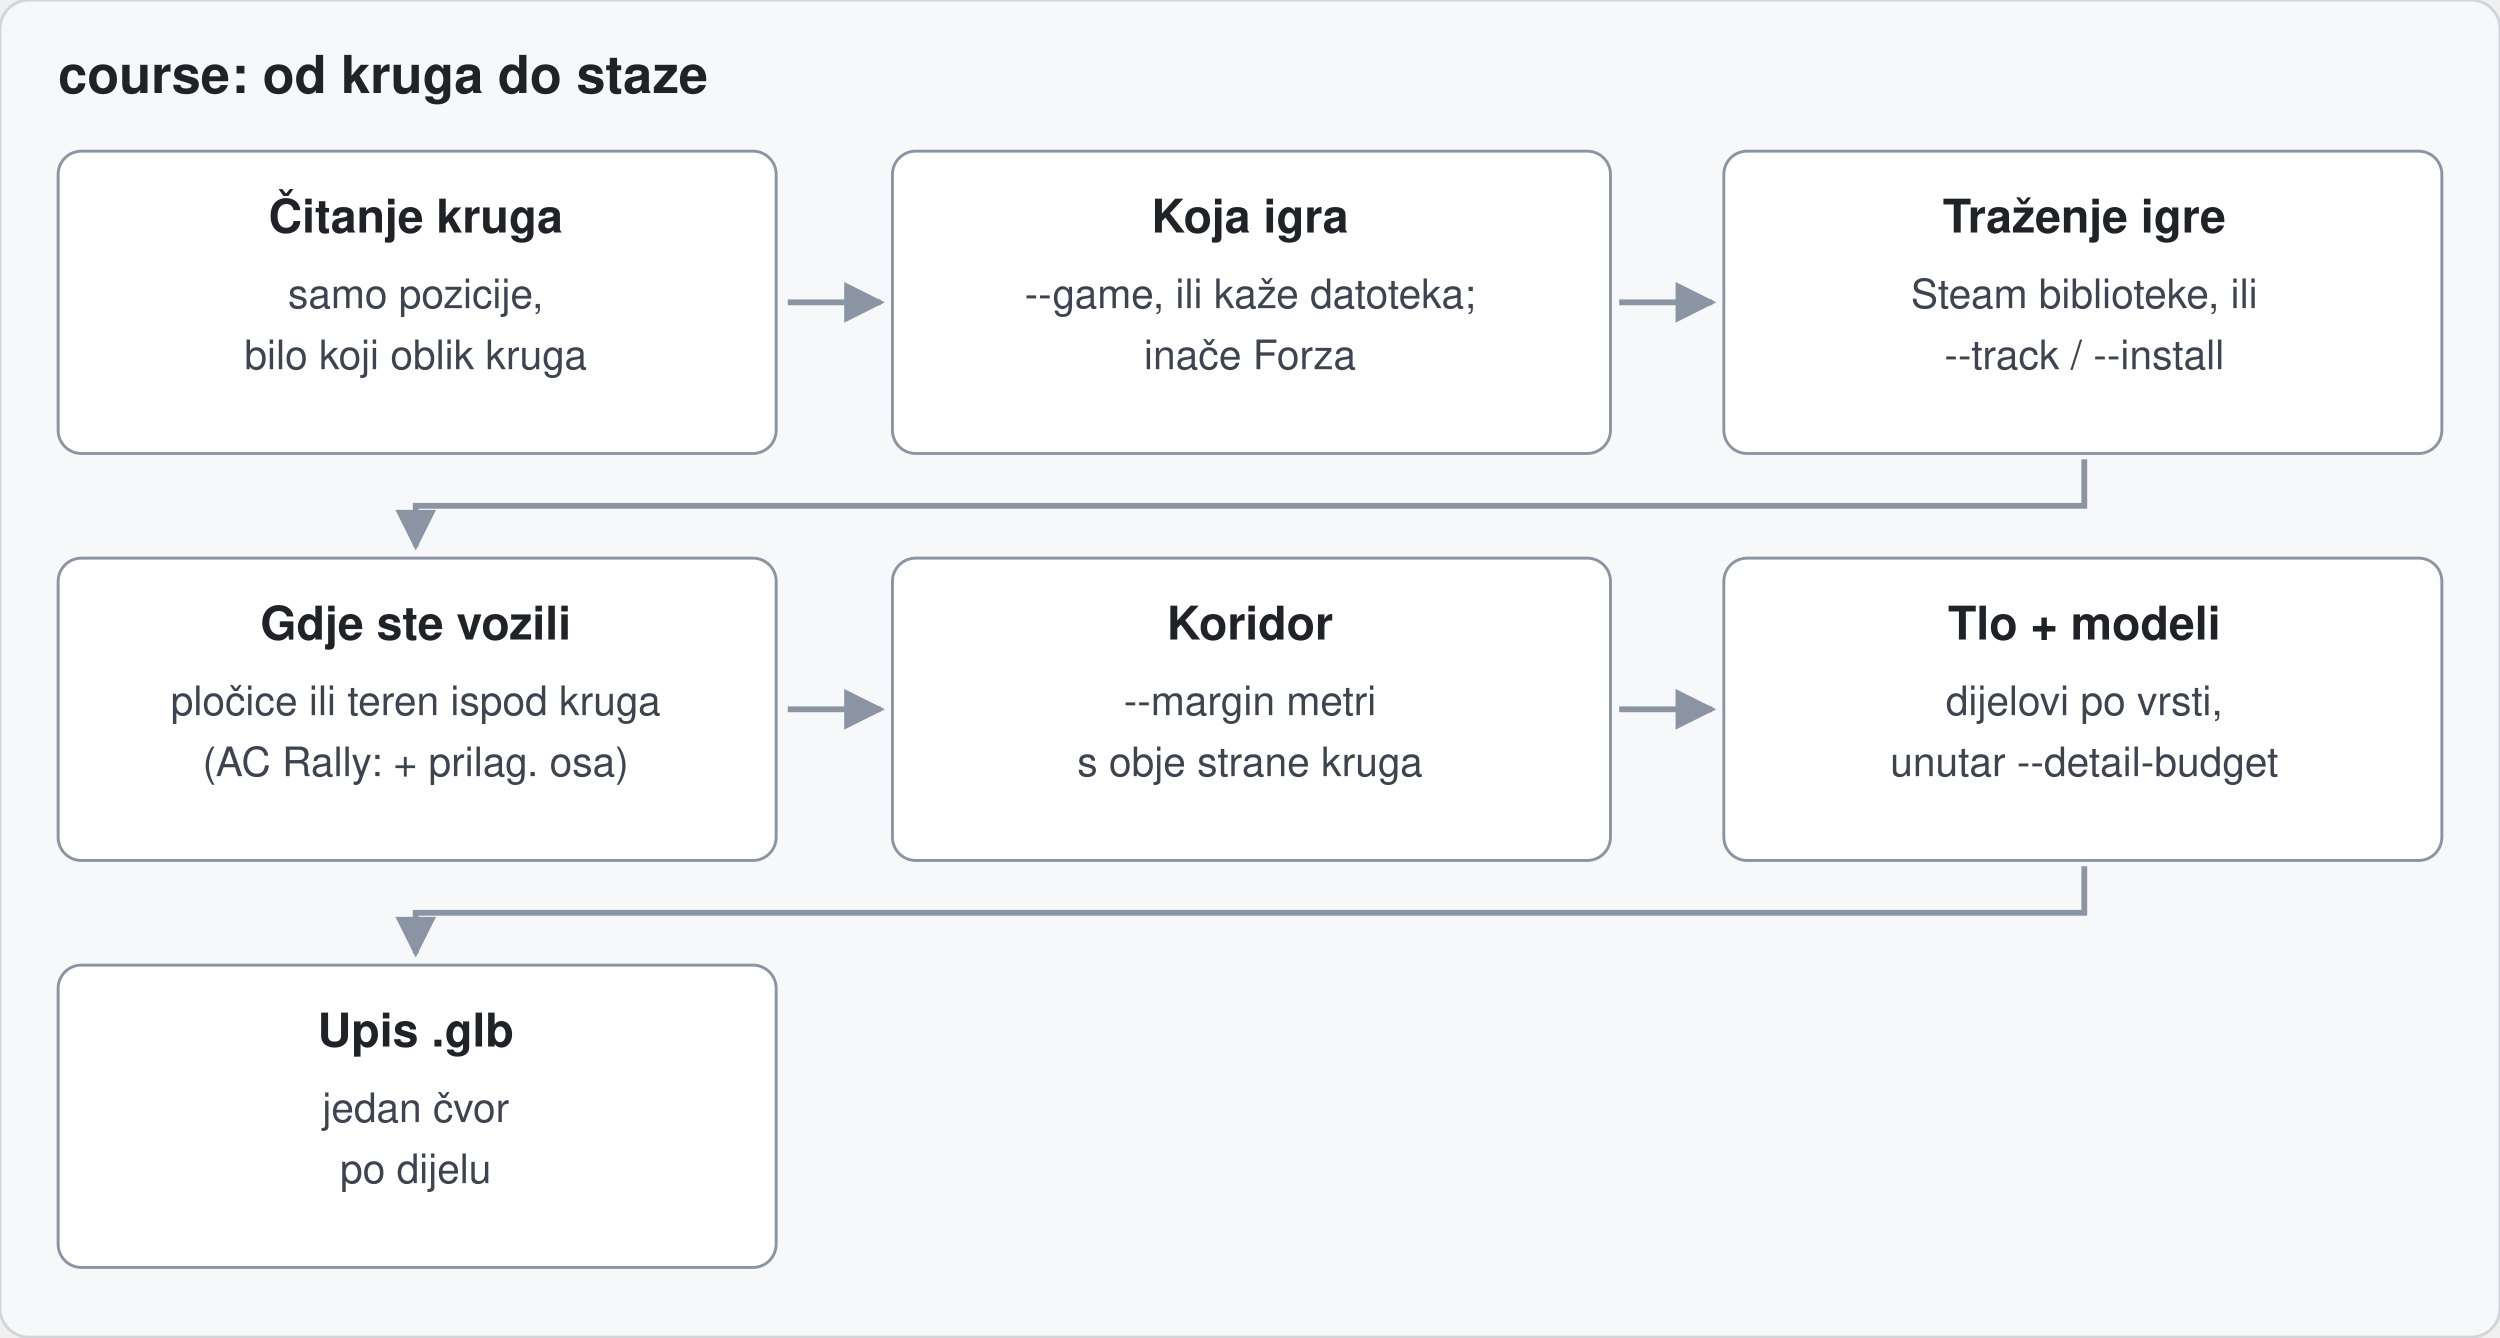
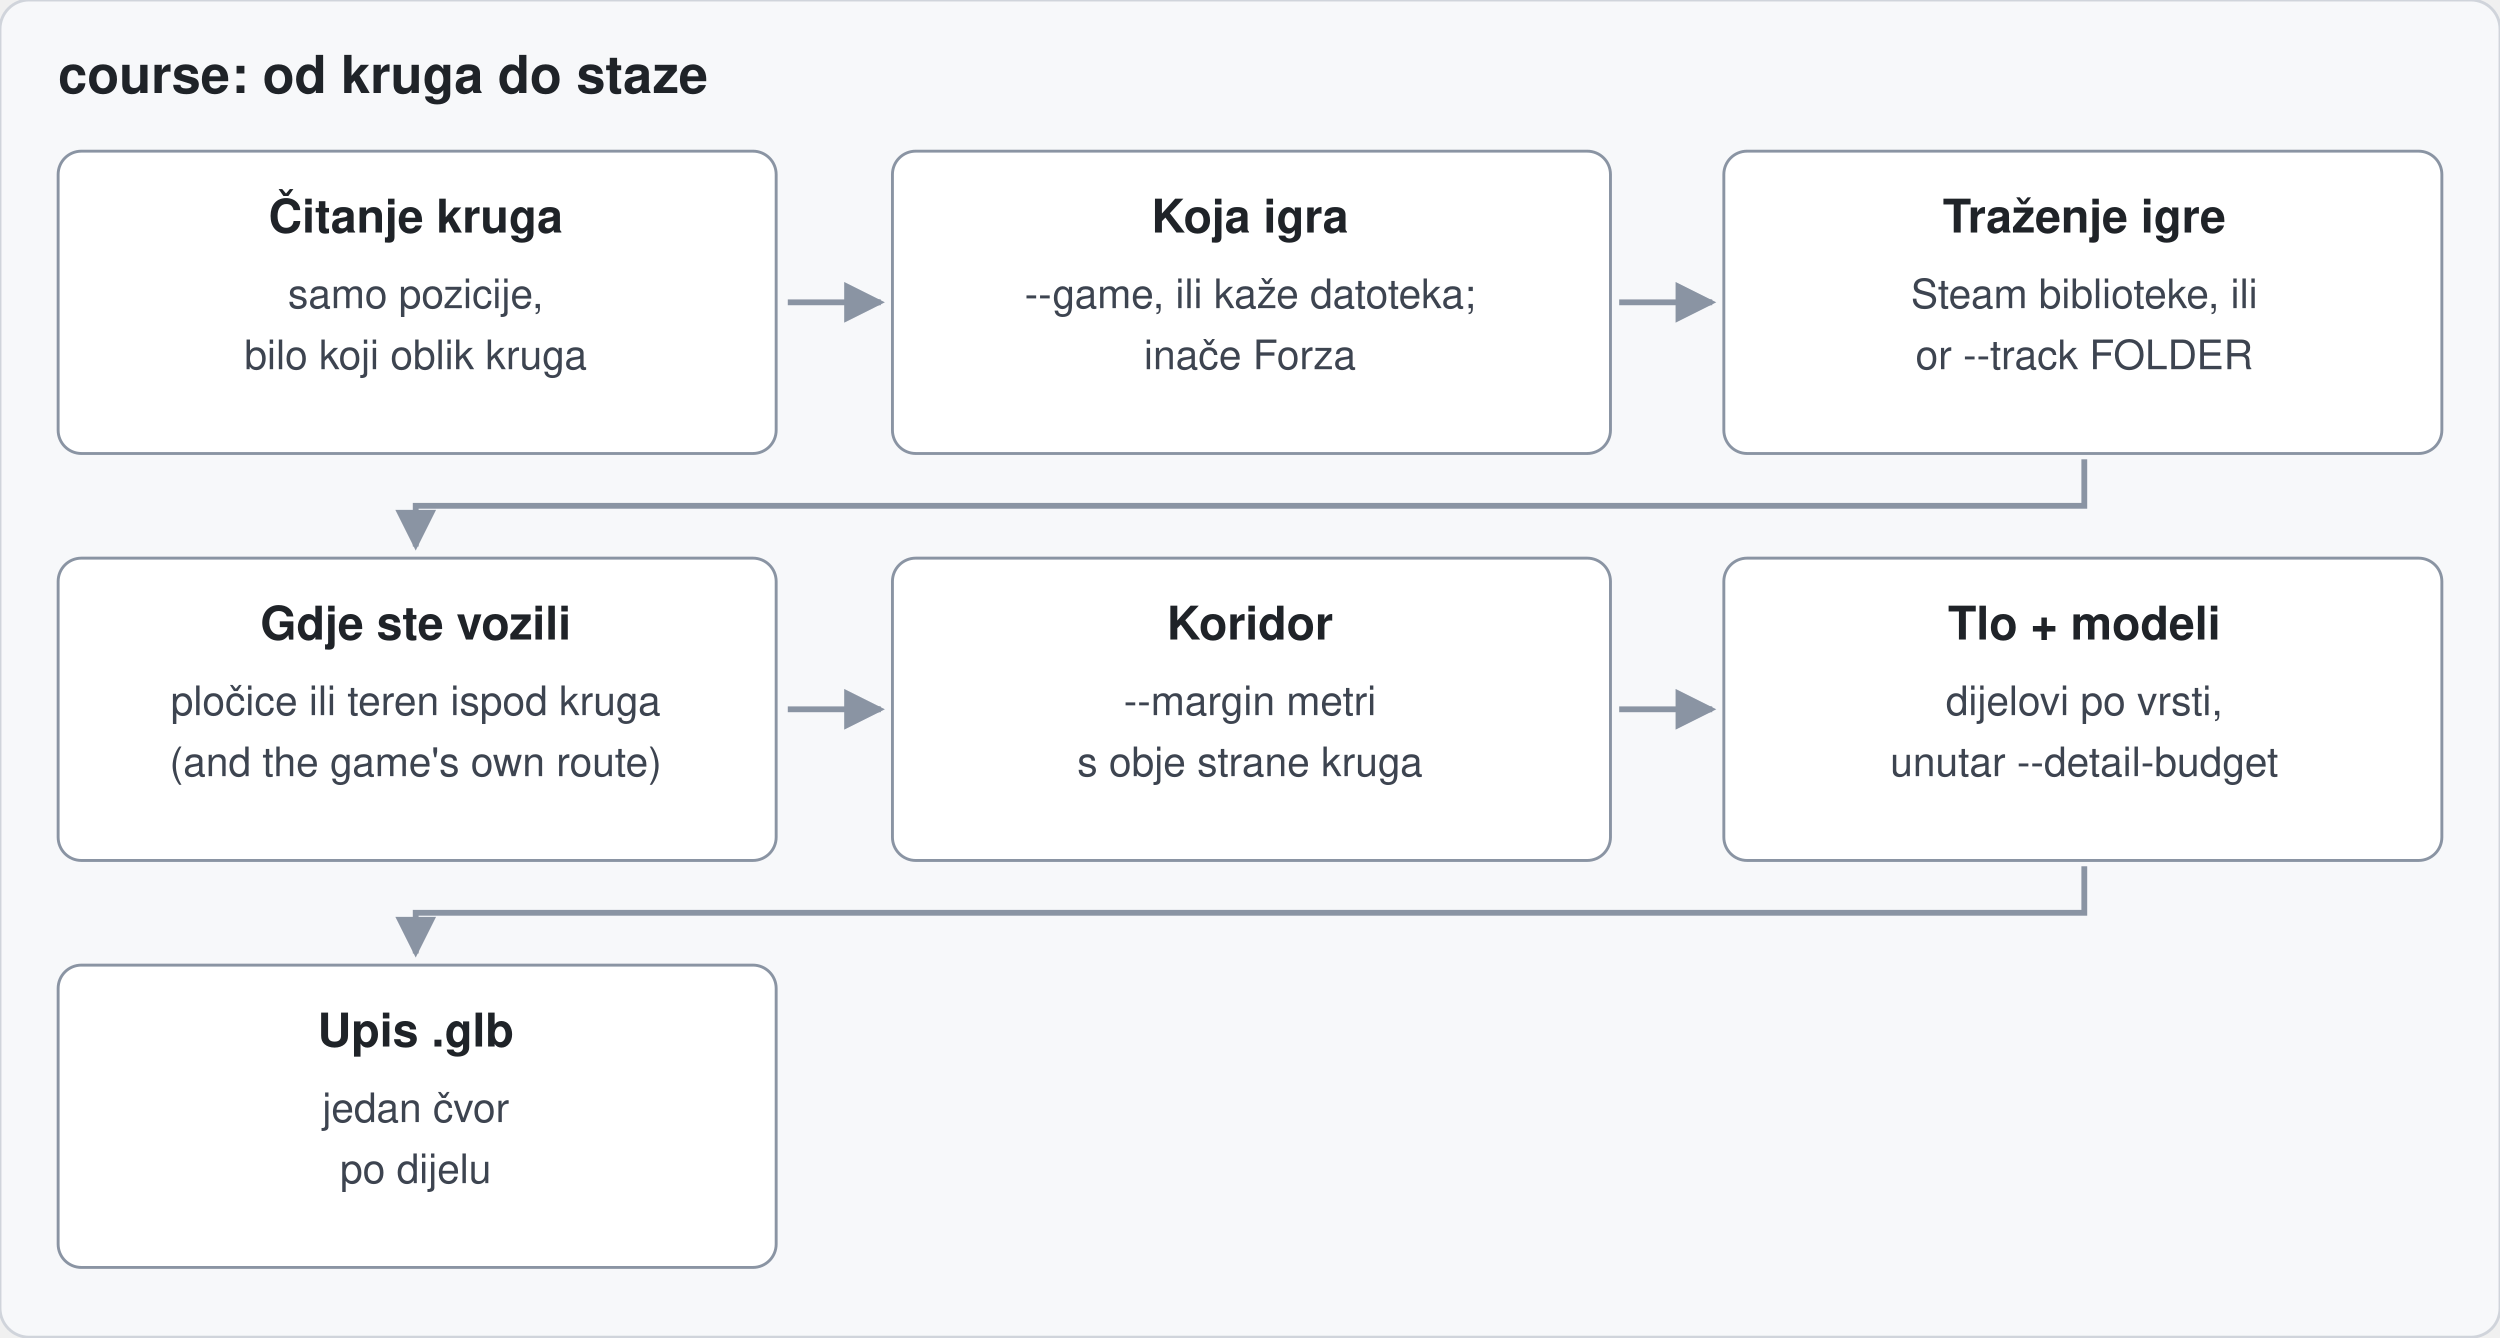
<svg xmlns="http://www.w3.org/2000/svg" width="860" height="460" viewBox="0 0 860 460" role="img" aria-label="course: from a lap to a course">
  <rect width="860" height="460" rx="10" fill="#f7f8fa" stroke="#d0d4db" />
  <defs>
    <marker id="a" viewBox="0 0 10 10" refX="9" refY="5" markerWidth="7" markerHeight="7" orient="auto-start-reverse">
      <path d="M0,0 L10,5 L0,10 z" fill="#8a94a3" />
    </marker>
  </defs>
  <text x="20" y="32" font-family="Segoe UI,Helvetica,Arial,sans-serif" font-size="18" font-weight="600" fill="#1f2328" text-anchor="start">course: od kruga do staze</text>
  <rect x="20" y="52" width="247" height="104" rx="8" fill="#ffffff" stroke="#8a94a3" />
  <text x="143" y="80" font-family="Segoe UI,Helvetica,Arial,sans-serif" font-size="16" font-weight="600" fill="#1f2328" text-anchor="middle">Čitanje kruga</text>
  <text x="143" y="106" font-family="Segoe UI,Helvetica,Arial,sans-serif" font-size="14" font-weight="400" fill="#3d4450" text-anchor="middle">samo pozicije,</text>
  <text x="143" y="127" font-family="Segoe UI,Helvetica,Arial,sans-serif" font-size="14" font-weight="400" fill="#3d4450" text-anchor="middle">bilo koji oblik kruga</text>
  <rect x="307" y="52" width="247" height="104" rx="8" fill="#ffffff" stroke="#8a94a3" />
  <text x="430" y="80" font-family="Segoe UI,Helvetica,Arial,sans-serif" font-size="16" font-weight="600" fill="#1f2328" text-anchor="middle">Koja igra</text>
  <text x="430" y="106" font-family="Segoe UI,Helvetica,Arial,sans-serif" font-size="14" font-weight="400" fill="#3d4450" text-anchor="middle">--game, ili kaže datoteka;</text>
  <text x="430" y="127" font-family="Segoe UI,Helvetica,Arial,sans-serif" font-size="14" font-weight="400" fill="#3d4450" text-anchor="middle">inače Forza</text>
  <rect x="593" y="52" width="247" height="104" rx="8" fill="#ffffff" stroke="#8a94a3" />
  <text x="717" y="80" font-family="Segoe UI,Helvetica,Arial,sans-serif" font-size="16" font-weight="600" fill="#1f2328" text-anchor="middle">Traženje igre</text>
  <text x="717" y="106" font-family="Segoe UI,Helvetica,Arial,sans-serif" font-size="14" font-weight="400" fill="#3d4450" text-anchor="middle">Steam biblioteke, ili</text>
-   <text x="717" y="127" font-family="Segoe UI,Helvetica,Arial,sans-serif" font-size="14" font-weight="400" fill="#3d4450" text-anchor="middle">--track / --install</text>
+   <text x="717" y="127" font-family="Segoe UI,Helvetica,Arial,sans-serif" font-size="14" font-weight="400" fill="#3d4450" text-anchor="middle">or --track FOLDER</text>
  <rect x="20" y="192" width="247" height="104" rx="8" fill="#ffffff" stroke="#8a94a3" />
  <text x="143" y="220" font-family="Segoe UI,Helvetica,Arial,sans-serif" font-size="16" font-weight="600" fill="#1f2328" text-anchor="middle">Gdje ste vozili</text>
  <text x="143" y="246" font-family="Segoe UI,Helvetica,Arial,sans-serif" font-size="14" font-weight="400" fill="#3d4450" text-anchor="middle">pločice ili teren ispod kruga</text>
-   <text x="143" y="267" font-family="Segoe UI,Helvetica,Arial,sans-serif" font-size="14" font-weight="400" fill="#3d4450" text-anchor="middle">(AC Rally: + prilag. osa)</text>
+   <text x="143" y="267" font-family="Segoe UI,Helvetica,Arial,sans-serif" font-size="14" font-weight="400" fill="#3d4450" text-anchor="middle">(and the game's own route)</text>
  <rect x="307" y="192" width="247" height="104" rx="8" fill="#ffffff" stroke="#8a94a3" />
  <text x="430" y="220" font-family="Segoe UI,Helvetica,Arial,sans-serif" font-size="16" font-weight="600" fill="#1f2328" text-anchor="middle">Koridor</text>
  <text x="430" y="246" font-family="Segoe UI,Helvetica,Arial,sans-serif" font-size="14" font-weight="400" fill="#3d4450" text-anchor="middle">--margin metri</text>
  <text x="430" y="267" font-family="Segoe UI,Helvetica,Arial,sans-serif" font-size="14" font-weight="400" fill="#3d4450" text-anchor="middle">s obje strane kruga</text>
  <rect x="593" y="192" width="247" height="104" rx="8" fill="#ffffff" stroke="#8a94a3" />
  <text x="717" y="220" font-family="Segoe UI,Helvetica,Arial,sans-serif" font-size="16" font-weight="600" fill="#1f2328" text-anchor="middle">Tlo + modeli</text>
  <text x="717" y="246" font-family="Segoe UI,Helvetica,Arial,sans-serif" font-size="14" font-weight="400" fill="#3d4450" text-anchor="middle">dijelovi po vrsti,</text>
  <text x="717" y="267" font-family="Segoe UI,Helvetica,Arial,sans-serif" font-size="14" font-weight="400" fill="#3d4450" text-anchor="middle">unutar --detail-budget</text>
  <rect x="20" y="332" width="247" height="104" rx="8" fill="#ffffff" stroke="#8a94a3" />
  <text x="143" y="360" font-family="Segoe UI,Helvetica,Arial,sans-serif" font-size="16" font-weight="600" fill="#1f2328" text-anchor="middle">Upis .glb</text>
  <text x="143" y="386" font-family="Segoe UI,Helvetica,Arial,sans-serif" font-size="14" font-weight="400" fill="#3d4450" text-anchor="middle">jedan čvor</text>
  <text x="143" y="407" font-family="Segoe UI,Helvetica,Arial,sans-serif" font-size="14" font-weight="400" fill="#3d4450" text-anchor="middle">po dijelu</text>
  <line x1="271" y1="104.0" x2="303" y2="104.0" stroke="#8a94a3" stroke-width="2" marker-end="url(#a)" />
  <line x1="557" y1="104.0" x2="589" y2="104.0" stroke="#8a94a3" stroke-width="2" marker-end="url(#a)" />
  <path d="M717,158 V174 H143 V188" fill="none" stroke="#8a94a3" stroke-width="2" marker-end="url(#a)" />
  <line x1="271" y1="244.0" x2="303" y2="244.0" stroke="#8a94a3" stroke-width="2" marker-end="url(#a)" />
  <line x1="557" y1="244.0" x2="589" y2="244.0" stroke="#8a94a3" stroke-width="2" marker-end="url(#a)" />
  <path d="M717,298 V314 H143 V328" fill="none" stroke="#8a94a3" stroke-width="2" marker-end="url(#a)" />
</svg>
